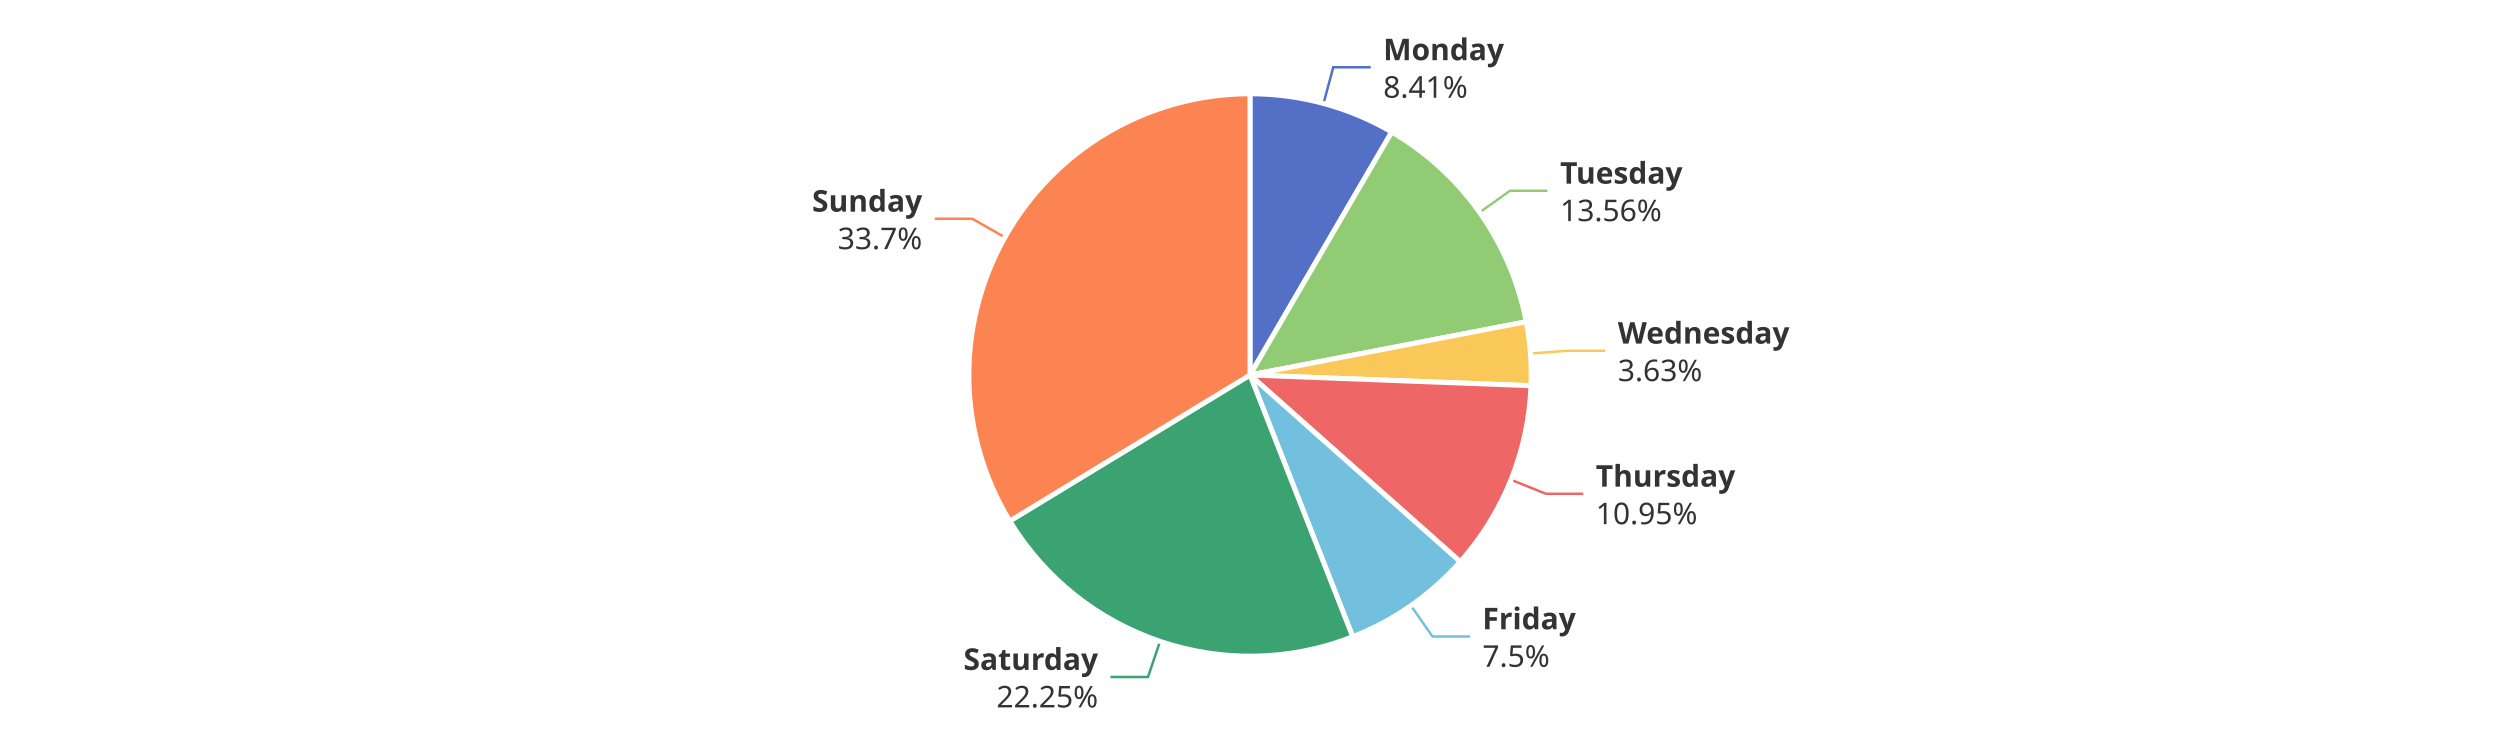
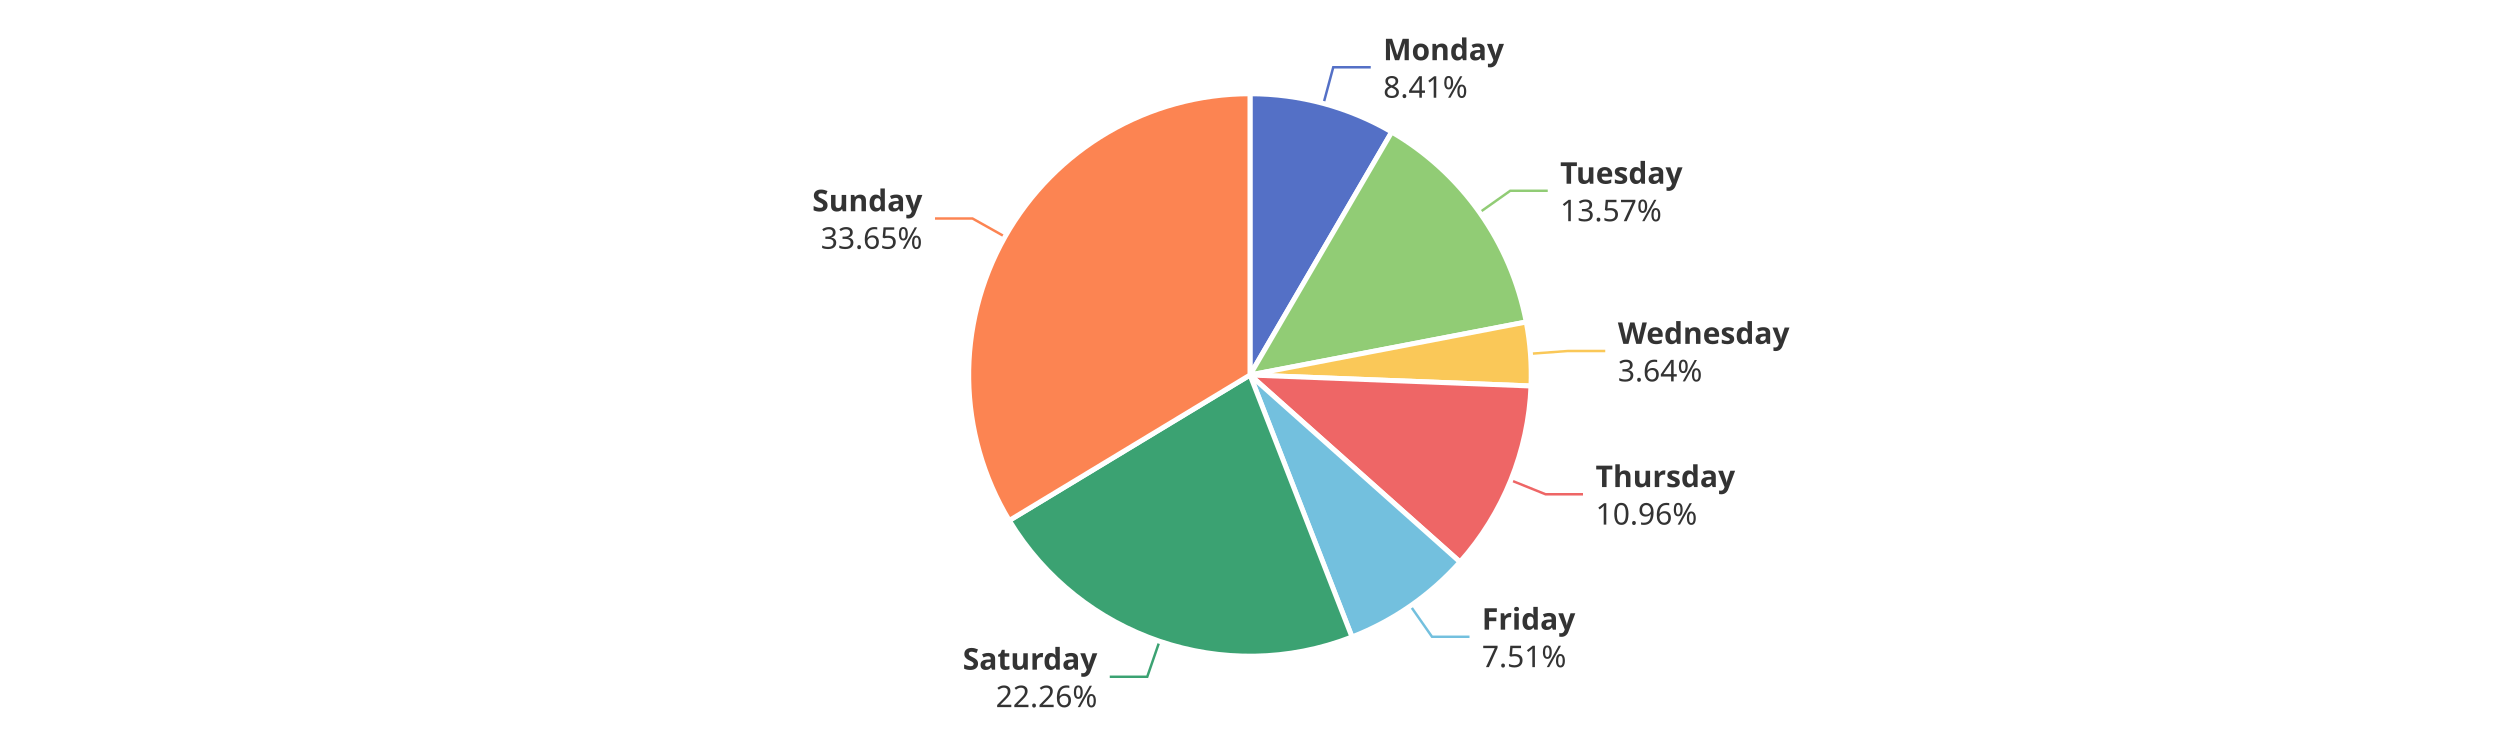
<svg xmlns="http://www.w3.org/2000/svg" width="1000" height="300" version="1.1" baseProfile="full" viewBox="0 0 1000 300">
  <rect width="1000" height="300" x="0" y="0" id="0" fill="#ffffff" />
  <polyline points="529.4 41.4 533.3 26.9 548.3 26.9" fill="none" stroke="#5470c6" />
-   <polyline points="591.8 85 604 76.3 619 76.3" fill="none" stroke="#91cc75" />
-   <polyline points="612.2 141.4 627.1 140.3 642.1 140.3" fill="none" stroke="#fac858" />
-   <polyline points="604.4 191.9 618.3 197.5 633.3 197.5" fill="none" stroke="#ee6666" />
-   <polyline points="564.4 242.3 573 254.6 588 254.6" fill="none" stroke="#73c0de" />
-   <polyline points="464 256.6 459.2 270.8 444.2 270.8" fill="none" stroke="#3ba272" />
-   <polyline points="401.9 94.9 388.9 87.5 373.9 87.5" fill="none" stroke="#fc8452" />
+   <polyline points="591.8 85 604.1 76.3 619.1 76.3" fill="none" stroke="#91cc75" />
+   <polyline points="612.2 141.5 627.1 140.4 642.1 140.4" fill="none" stroke="#fac858" />
+   <polyline points="604.3 192.1 618.2 197.7 633.2 197.7" fill="none" stroke="#ee6666" />
+   <polyline points="564.2 242.4 572.8 254.7 587.8 254.7" fill="none" stroke="#73c0de" />
+   <polyline points="463.8 256.5 458.9 270.7 443.9 270.7" fill="none" stroke="#3ba272" />
+   <polyline points="402 94.7 389 87.4 374 87.4" fill="none" stroke="#fc8452" />
  <path d="M500 37.5A112.5 112.5 0 0 1 556.7 52.8L500 150Z" fill="#5470c6" stroke="#fff" stroke-width="2" stroke-linejoin="round" />
-   <path d="M556.7 52.8A112.5 112.5 0 0 1 610.5 128.7L500 150Z" fill="#91cc75" stroke="#fff" stroke-width="2" stroke-linejoin="round" />
-   <path d="M610.5 128.7A112.5 112.5 0 0 1 612.4 154.3L500 150Z" fill="#fac858" stroke="#fff" stroke-width="2" stroke-linejoin="round" />
-   <path d="M612.4 154.3A112.5 112.5 0 0 1 584.1 224.7L500 150Z" fill="#ee6666" stroke="#fff" stroke-width="2" stroke-linejoin="round" />
-   <path d="M584.1 224.7A112.5 112.5 0 0 1 541.1 254.7L500 150Z" fill="#73c0de" stroke="#fff" stroke-width="2" stroke-linejoin="round" />
-   <path d="M541.1 254.7A112.5 112.5 0 0 1 403.9 208.4L500 150Z" fill="#3ba272" stroke="#fff" stroke-width="2" stroke-linejoin="round" />
-   <path d="M403.9 208.4A112.5 112.5 0 0 1 500 37.5L500 150Z" fill="#fc8452" stroke="#fff" stroke-width="2" stroke-linejoin="round" />
-   <path d="M0 -15l42.8 0l0 30l-42.8 0Z" transform="translate(553.2992 26.9252)" fill="none" />
-   <text dominant-baseline="central" text-anchor="start" style="font-size:12px;font-family:sans-serif;font-weight:bold;" y="-7.5" transform="translate(553.2992 26.9252)" fill="#333" stroke="rgb(255,255,255)" stroke-width="2" paint-order="stroke" stroke-miterlimit="2">Monday</text>
-   <text dominant-baseline="central" text-anchor="start" style="font-size:12px;font-family:sans-serif;" y="7.5" transform="translate(553.2992 26.9252)" fill="#333" stroke="rgb(255,255,255)" stroke-width="2" paint-order="stroke" stroke-miterlimit="2">8.41%</text>
-   <path d="M0 -15l46.2 0l0 30l-46.2 0Z" transform="translate(624.044 76.304)" fill="none" />
-   <text dominant-baseline="central" text-anchor="start" style="font-size:12px;font-family:sans-serif;font-weight:bold;" y="-7.5" transform="translate(624.044 76.304)" fill="#333" stroke="rgb(255,255,255)" stroke-width="2" paint-order="stroke" stroke-miterlimit="2">Tuesday</text>
-   <text dominant-baseline="central" text-anchor="start" style="font-size:12px;font-family:sans-serif;" y="7.5" transform="translate(624.044 76.304)" fill="#333" stroke="rgb(255,255,255)" stroke-width="2" paint-order="stroke" stroke-miterlimit="2">13.56%</text>
-   <path d="M0 -15l63.6 0l0 30l-63.6 0Z" transform="translate(647.1301 140.295)" fill="none" />
-   <text dominant-baseline="central" text-anchor="start" style="font-size:12px;font-family:sans-serif;font-weight:bold;" y="-7.5" transform="translate(647.1301 140.295)" fill="#333" stroke="rgb(255,255,255)" stroke-width="2" paint-order="stroke" stroke-miterlimit="2">Wednesday</text>
-   <text dominant-baseline="central" text-anchor="start" style="font-size:12px;font-family:sans-serif;" y="7.5" transform="translate(647.1301 140.295)" fill="#333" stroke="rgb(255,255,255)" stroke-width="2" paint-order="stroke" stroke-miterlimit="2">3.63%</text>
-   <path d="M0 -15l50.2 0l0 30l-50.2 0Z" transform="translate(638.3147 197.5171)" fill="none" />
-   <text dominant-baseline="central" text-anchor="start" style="font-size:12px;font-family:sans-serif;font-weight:bold;" y="-7.5" transform="translate(638.3147 197.5171)" fill="#333" stroke="rgb(255,255,255)" stroke-width="2" paint-order="stroke" stroke-miterlimit="2">Thursday</text>
-   <text dominant-baseline="central" text-anchor="start" style="font-size:12px;font-family:sans-serif;" y="7.5" transform="translate(638.3147 197.5171)" fill="#333" stroke="rgb(255,255,255)" stroke-width="2" paint-order="stroke" stroke-miterlimit="2">10.95%</text>
-   <path d="M0 -15l33.4 0l0 30l-33.4 0Z" transform="translate(592.9586 254.5624)" fill="none" />
-   <text dominant-baseline="central" text-anchor="start" style="font-size:12px;font-family:sans-serif;font-weight:bold;" y="-7.5" transform="translate(592.9586 254.5624)" fill="#333" stroke="rgb(255,255,255)" stroke-width="2" paint-order="stroke" stroke-miterlimit="2">Friday</text>
-   <text dominant-baseline="central" text-anchor="start" style="font-size:12px;font-family:sans-serif;" y="7.5" transform="translate(592.9586 254.5624)" fill="#333" stroke="rgb(255,255,255)" stroke-width="2" paint-order="stroke" stroke-miterlimit="2">7.5%</text>
-   <path d="M-48.2 -15l48.2 0l0 30l-48.2 0Z" transform="translate(439.2275 270.805)" fill="none" />
-   <text dominant-baseline="central" text-anchor="end" style="font-size:12px;font-family:sans-serif;font-weight:bold;" y="-7.5" transform="translate(439.2275 270.805)" fill="#333" stroke="rgb(255,255,255)" stroke-width="2" paint-order="stroke" stroke-miterlimit="2">Saturday</text>
-   <text dominant-baseline="central" text-anchor="end" style="font-size:12px;font-family:sans-serif;" y="7.5" transform="translate(439.2275 270.805)" fill="#333" stroke="rgb(255,255,255)" stroke-width="2" paint-order="stroke" stroke-miterlimit="2">22.25%</text>
-   <path d="M-40.9 -15l40.9 0l0 30l-40.9 0Z" transform="translate(368.8678 87.503)" fill="none" />
-   <text dominant-baseline="central" text-anchor="end" style="font-size:12px;font-family:sans-serif;font-weight:bold;" y="-7.5" transform="translate(368.8678 87.503)" fill="#333" stroke="rgb(255,255,255)" stroke-width="2" paint-order="stroke" stroke-miterlimit="2">Sunday</text>
-   <text dominant-baseline="central" text-anchor="end" style="font-size:12px;font-family:sans-serif;" y="7.5" transform="translate(368.8678 87.503)" fill="#333" stroke="rgb(255,255,255)" stroke-width="2" paint-order="stroke" stroke-miterlimit="2">33.7%</text>
+   <path d="M556.7 52.8A112.5 112.5 0 0 1 610.5 128.8L500 150Z" fill="#91cc75" stroke="#fff" stroke-width="2" stroke-linejoin="round" />
+   <path d="M610.5 128.8A112.5 112.5 0 0 1 612.4 154.4L500 150Z" fill="#fac858" stroke="#fff" stroke-width="2" stroke-linejoin="round" />
+   <path d="M612.4 154.4A112.5 112.5 0 0 1 584 224.8L500 150Z" fill="#ee6666" stroke="#fff" stroke-width="2" stroke-linejoin="round" />
+   <path d="M584 224.8A112.5 112.5 0 0 1 540.8 254.8L500 150Z" fill="#73c0de" stroke="#fff" stroke-width="2" stroke-linejoin="round" />
+   <path d="M540.8 254.8A112.5 112.5 0 0 1 403.7 208.2L500 150Z" fill="#3ba272" stroke="#fff" stroke-width="2" stroke-linejoin="round" />
+   <path d="M403.7 208.2A112.5 112.5 0 0 1 500 37.5L500 150Z" fill="#fc8452" stroke="#fff" stroke-width="2" stroke-linejoin="round" />
+   <path d="M0 -15l42.8 0l0 30l-42.8 0Z" transform="translate(553.296 26.9243)" fill="none" />
+   <text dominant-baseline="central" text-anchor="start" style="font-size:12px;font-family:sans-serif;font-weight:bold;" y="-7.5" transform="translate(553.296 26.9243)" fill="#333" stroke="rgb(255,255,255)" stroke-width="2" paint-order="stroke" stroke-miterlimit="2">Monday</text>
+   <text dominant-baseline="central" text-anchor="start" style="font-size:12px;font-family:sans-serif;" y="7.5" transform="translate(553.296 26.9243)" fill="#333" stroke="rgb(255,255,255)" stroke-width="2" paint-order="stroke" stroke-miterlimit="2">8.41%</text>
+   <path d="M0 -15l46.2 0l0 30l-46.2 0Z" transform="translate(624.0601 76.3268)" fill="none" />
+   <text dominant-baseline="central" text-anchor="start" style="font-size:12px;font-family:sans-serif;font-weight:bold;" y="-7.5" transform="translate(624.0601 76.3268)" fill="#333" stroke="rgb(255,255,255)" stroke-width="2" paint-order="stroke" stroke-miterlimit="2">Tuesday</text>
+   <text dominant-baseline="central" text-anchor="start" style="font-size:12px;font-family:sans-serif;" y="7.5" transform="translate(624.0601 76.3268)" fill="#333" stroke="rgb(255,255,255)" stroke-width="2" paint-order="stroke" stroke-miterlimit="2">13.57%</text>
+   <path d="M0 -15l63.6 0l0 30l-63.6 0Z" transform="translate(647.1378 140.3958)" fill="none" />
+   <text dominant-baseline="central" text-anchor="start" style="font-size:12px;font-family:sans-serif;font-weight:bold;" y="-7.5" transform="translate(647.1378 140.3958)" fill="#333" stroke="rgb(255,255,255)" stroke-width="2" paint-order="stroke" stroke-miterlimit="2">Wednesday</text>
+   <text dominant-baseline="central" text-anchor="start" style="font-size:12px;font-family:sans-serif;" y="7.5" transform="translate(647.1378 140.3958)" fill="#333" stroke="rgb(255,255,255)" stroke-width="2" paint-order="stroke" stroke-miterlimit="2">3.64%</text>
+   <path d="M0 -15l50.2 0l0 30l-50.2 0Z" transform="translate(638.2493 197.6798)" fill="none" />
+   <text dominant-baseline="central" text-anchor="start" style="font-size:12px;font-family:sans-serif;font-weight:bold;" y="-7.5" transform="translate(638.2493 197.6798)" fill="#333" stroke="rgb(255,255,255)" stroke-width="2" paint-order="stroke" stroke-miterlimit="2">Thursday</text>
+   <text dominant-baseline="central" text-anchor="start" style="font-size:12px;font-family:sans-serif;" y="7.5" transform="translate(638.2493 197.6798)" fill="#333" stroke="rgb(255,255,255)" stroke-width="2" paint-order="stroke" stroke-miterlimit="2">10.96%</text>
+   <path d="M0 -15l34.2 0l0 30l-34.2 0Z" transform="translate(592.755 254.7041)" fill="none" />
+   <text dominant-baseline="central" text-anchor="start" style="font-size:12px;font-family:sans-serif;font-weight:bold;" y="-7.5" transform="translate(592.755 254.7041)" fill="#333" stroke="rgb(255,255,255)" stroke-width="2" paint-order="stroke" stroke-miterlimit="2">Friday</text>
+   <text dominant-baseline="central" text-anchor="start" style="font-size:12px;font-family:sans-serif;" y="7.5" transform="translate(592.755 254.7041)" fill="#333" stroke="rgb(255,255,255)" stroke-width="2" paint-order="stroke" stroke-miterlimit="2">7.51%</text>
+   <path d="M-48.2 -15l48.2 0l0 30l-48.2 0Z" transform="translate(438.928 270.7035)" fill="none" />
+   <text dominant-baseline="central" text-anchor="end" style="font-size:12px;font-family:sans-serif;font-weight:bold;" y="-7.5" transform="translate(438.928 270.7035)" fill="#333" stroke="rgb(255,255,255)" stroke-width="2" paint-order="stroke" stroke-miterlimit="2">Saturday</text>
+   <text dominant-baseline="central" text-anchor="end" style="font-size:12px;font-family:sans-serif;" y="7.5" transform="translate(438.928 270.7035)" fill="#333" stroke="rgb(255,255,255)" stroke-width="2" paint-order="stroke" stroke-miterlimit="2">22.26%</text>
+   <path d="M-40.9 -15l40.9 0l0 30l-40.9 0Z" transform="translate(368.953 87.3516)" fill="none" />
+   <text dominant-baseline="central" text-anchor="end" style="font-size:12px;font-family:sans-serif;font-weight:bold;" y="-7.5" transform="translate(368.953 87.3516)" fill="#333" stroke="rgb(255,255,255)" stroke-width="2" paint-order="stroke" stroke-miterlimit="2">Sunday</text>
+   <text dominant-baseline="central" text-anchor="end" style="font-size:12px;font-family:sans-serif;" y="7.5" transform="translate(368.953 87.3516)" fill="#333" stroke="rgb(255,255,255)" stroke-width="2" paint-order="stroke" stroke-miterlimit="2">33.65%</text>
</svg>
